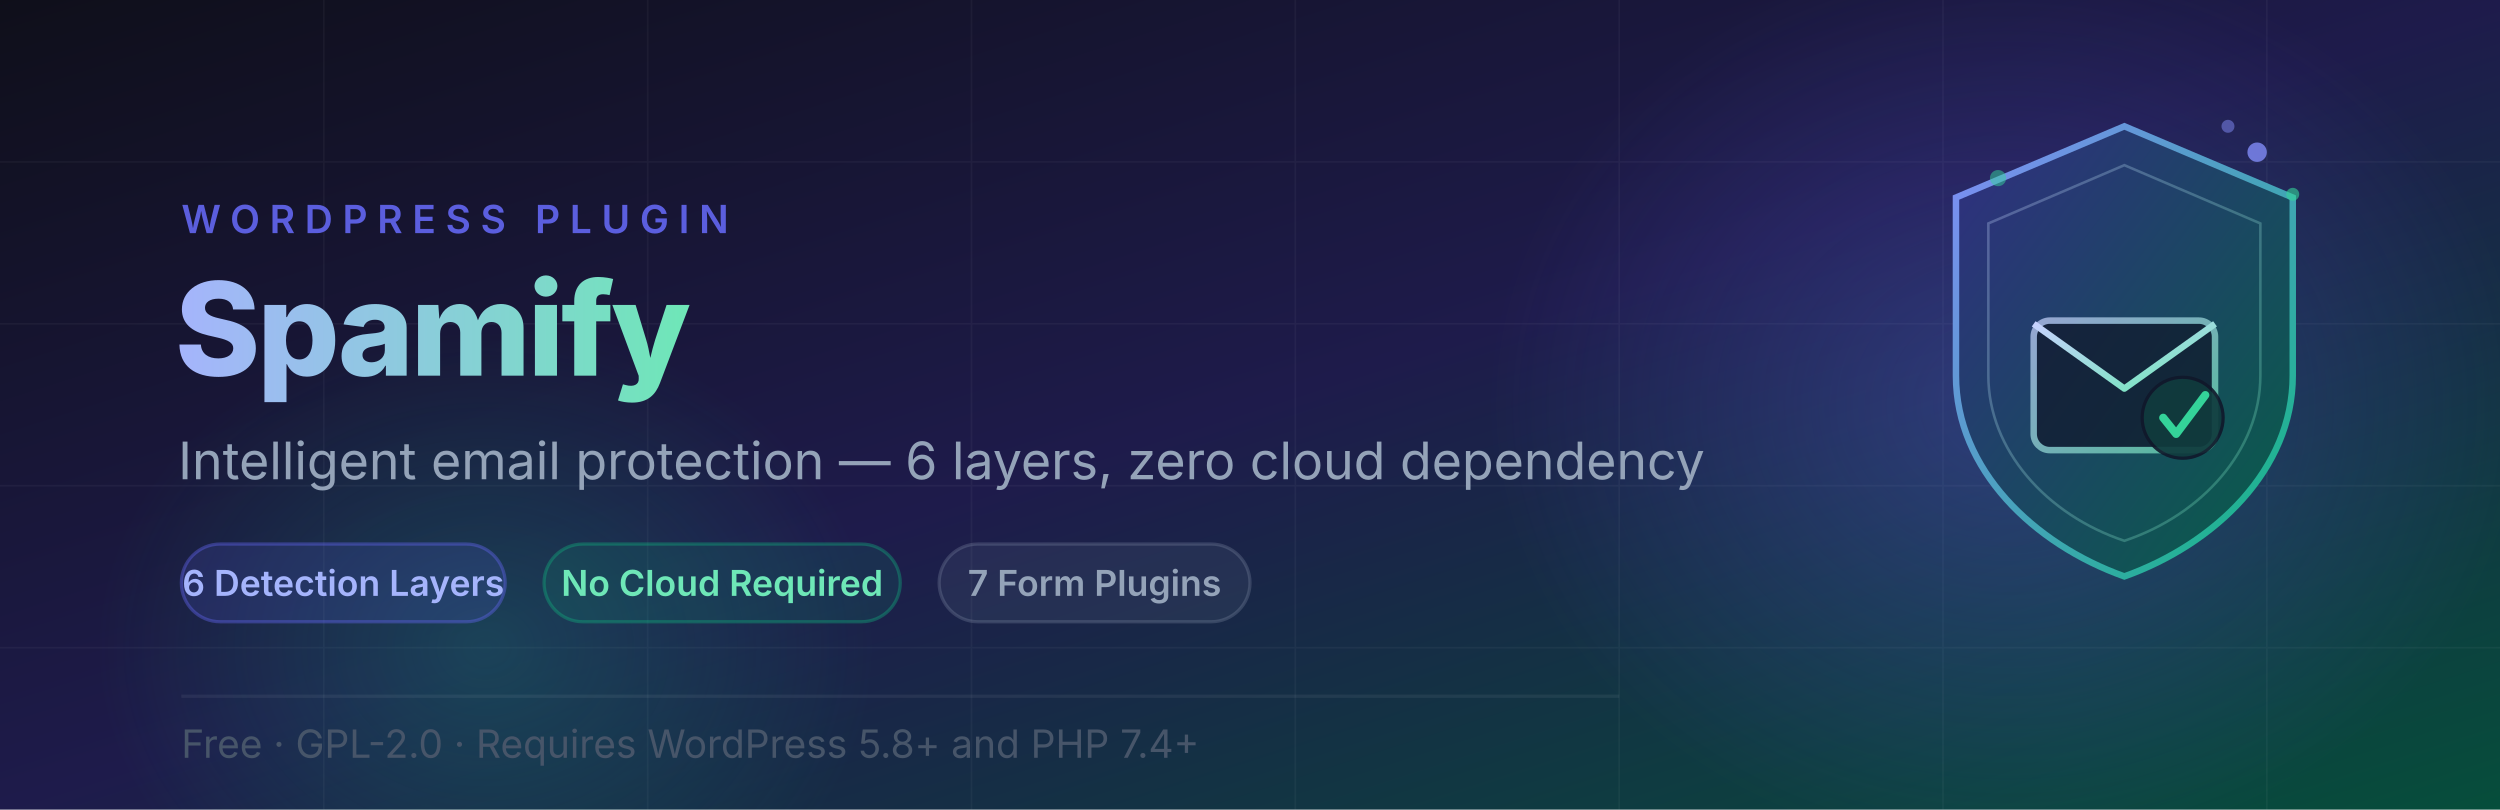
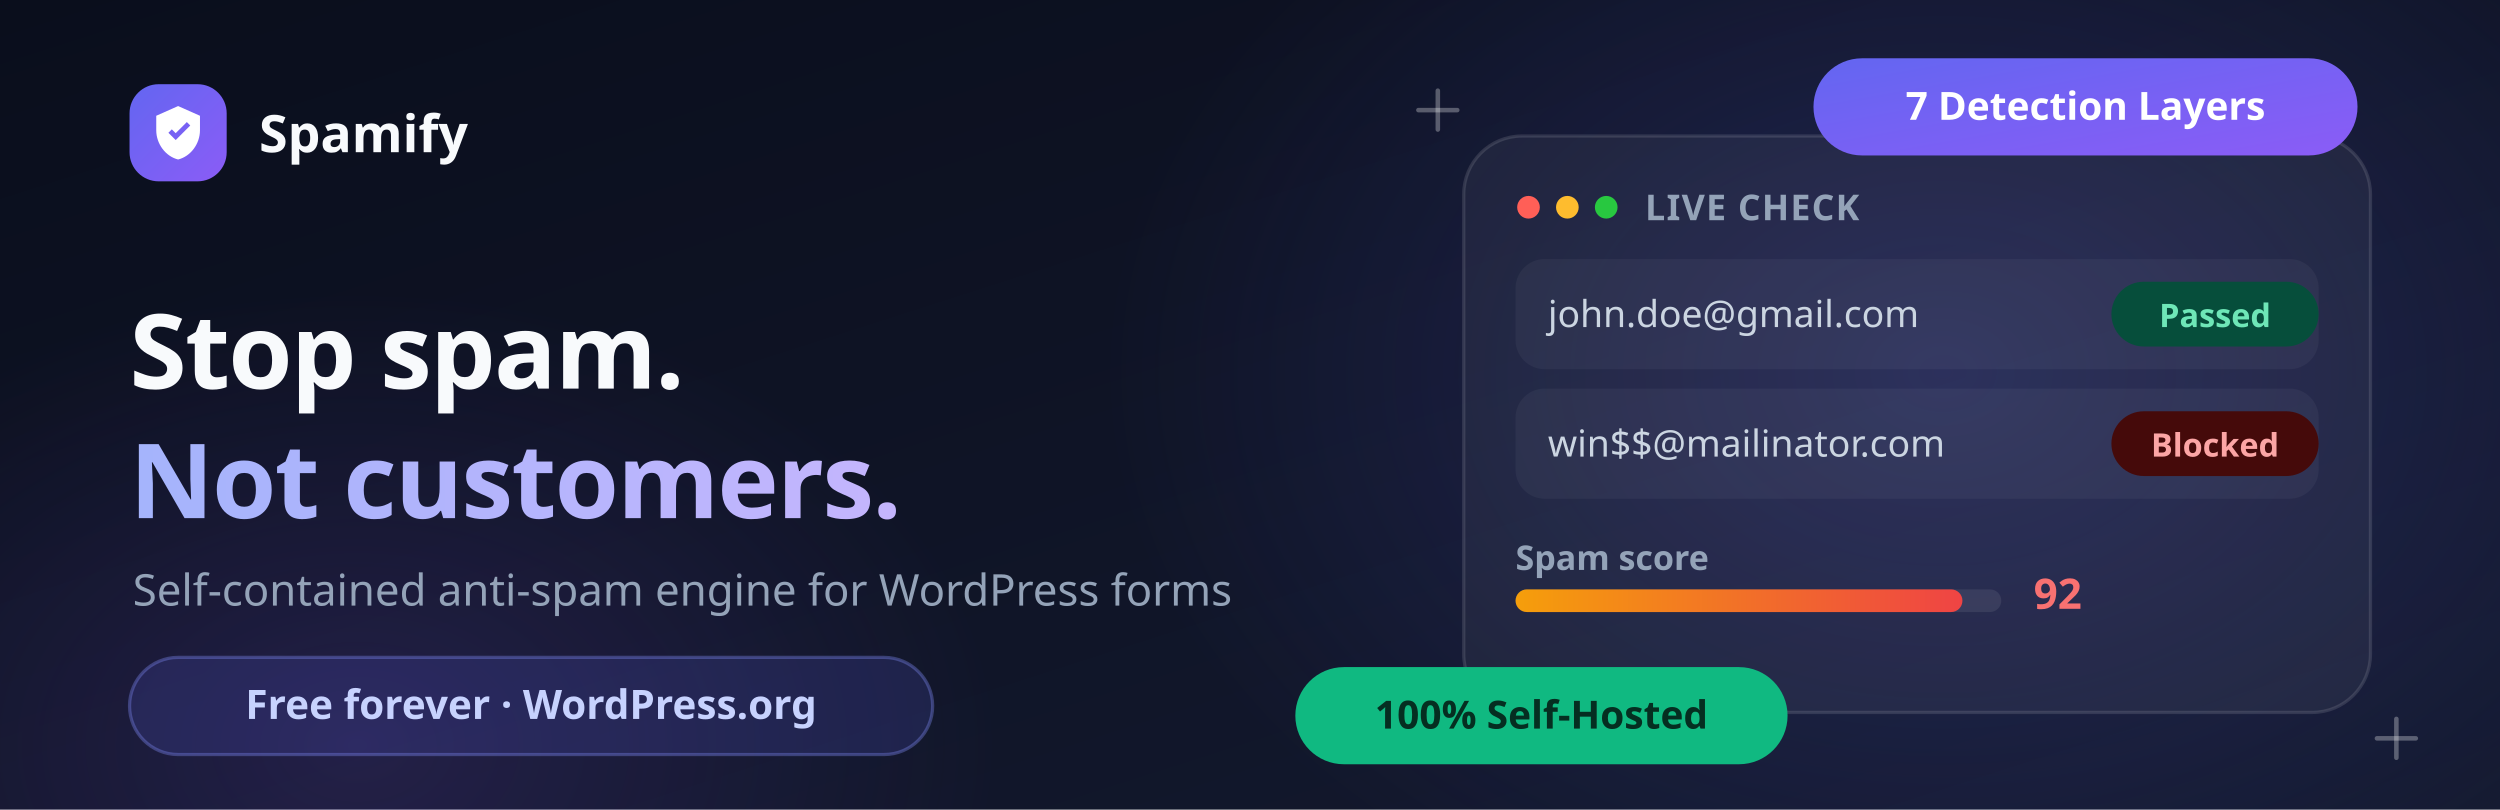
<svg xmlns="http://www.w3.org/2000/svg" width="772" height="250" viewBox="0 0 772 250">
  <defs>
-     <linearGradient id="bg" x1="0%" y1="0%" x2="100%" y2="100%">
-       <stop offset="0%" stop-color="#0f0f1a" />
-       <stop offset="50%" stop-color="#1e1b4b" />
-       <stop offset="100%" stop-color="#064e3b" />
+     <linearGradient id="bgGrad" x1="0%" y1="0%" x2="100%" y2="100%">
+       <stop offset="0%" stop-color="#0a0e1c" />
+       <stop offset="100%" stop-color="#141a30" />
    </linearGradient>
-     <linearGradient id="sh" x1="0%" y1="0%" x2="100%" y2="100%">
-       <stop offset="0%" stop-color="#312e81" />
-       <stop offset="100%" stop-color="#065f46" />
+     <linearGradient id="brandGrad" x1="0%" y1="0%" x2="100%" y2="100%">
+       <stop offset="0%" stop-color="#6366f1" />
+       <stop offset="100%" stop-color="#8b5cf6" />
    </linearGradient>
-     <linearGradient id="st" x1="0%" y1="0%" x2="100%" y2="100%">
-       <stop offset="0%" stop-color="#818cf8" />
-       <stop offset="100%" stop-color="#10b981" />
+     <linearGradient id="textGrad" x1="0%" y1="0%" x2="100%" y2="0%">
+       <stop offset="0%" stop-color="#a5b4fc" />
+       <stop offset="100%" stop-color="#c4b5fd" />
    </linearGradient>
-     <linearGradient id="en" x1="0%" y1="0%" x2="100%" y2="100%">
-       <stop offset="0%" stop-color="#c7d2fe" />
-       <stop offset="100%" stop-color="#6ee7b7" />
+     <linearGradient id="barGrad" x1="0%" y1="0%" x2="100%" y2="0%">
+       <stop offset="0%" stop-color="#f59e0b" />
+       <stop offset="100%" stop-color="#ef4444" />
    </linearGradient>
-     <linearGradient id="title" x1="0%" y1="0%" x2="100%" y2="0%">
-       <stop offset="0%" stop-color="#a5b4fc" />
-       <stop offset="100%" stop-color="#6ee7b7" />
-     </linearGradient>
-     <radialGradient id="glow1" cx="50%" cy="50%" r="50%">
-       <stop offset="0%" stop-color="#6366f1" stop-opacity="0.3" />
+     <radialGradient id="glowA" cx="50%" cy="50%" r="50%">
+       <stop offset="0%" stop-color="#6366f1" stop-opacity="0.22" />
      <stop offset="100%" stop-color="#6366f1" stop-opacity="0" />
    </radialGradient>
-     <radialGradient id="glow2" cx="50%" cy="50%" r="50%">
-       <stop offset="0%" stop-color="#10b981" stop-opacity="0.25" />
-       <stop offset="100%" stop-color="#10b981" stop-opacity="0" />
+     <radialGradient id="glowB" cx="50%" cy="50%" r="50%">
+       <stop offset="0%" stop-color="#8b5cf6" stop-opacity="0.16" />
+       <stop offset="100%" stop-color="#8b5cf6" stop-opacity="0" />
    </radialGradient>
  </defs>
-   <rect width="772" height="250" fill="url(#bg)" />
-   <g opacity="0.04" stroke="#ffffff" stroke-width="0.5">
-     <line x1="0" y1="50" x2="772" y2="50" />
-     <line x1="0" y1="100" x2="772" y2="100" />
-     <line x1="0" y1="150" x2="772" y2="150" />
-     <line x1="0" y1="200" x2="772" y2="200" />
-     <line x1="100" y1="0" x2="100" y2="250" />
-     <line x1="200" y1="0" x2="200" y2="250" />
-     <line x1="300" y1="0" x2="300" y2="250" />
-     <line x1="400" y1="0" x2="400" y2="250" />
-     <line x1="500" y1="0" x2="500" y2="250" />
-     <line x1="600" y1="0" x2="600" y2="250" />
-     <line x1="700" y1="0" x2="700" y2="250" />
+   <rect width="772" height="250" fill="url(#bgGrad)" />
+   <ellipse cx="600" cy="115" rx="260" ry="190" fill="url(#glowA)" />
+   <ellipse cx="110" cy="230" rx="200" ry="140" fill="url(#glowB)" />
+   <rect x="40" y="26" width="30" height="30" rx="9" fill="url(#brandGrad)" />
+   <g transform="translate(46,32) scale(0.75)" fill="#ffffff">
+     <path d="M12 1L3 5v6c0 5.55 3.84 10.74 9 12 5.16-1.26 9-6.45 9-12V5l-9-4zm-1 14l-3-3 1.41-1.41L11 12.17l4.59-4.58L17 9l-6 6z" />
  </g>
-   <ellipse cx="620" cy="125" rx="160" ry="140" fill="url(#glow1)" />
-   <ellipse cx="150" cy="200" rx="120" ry="100" fill="url(#glow2)" />
-   <g transform="translate(560, 25)">
-     <path d="M96 14 L148 36 L148 91 C148 120 124 143 96 153 C68 143 44 120 44 91 L44 36 Z" fill="url(#sh)" stroke="url(#st)" stroke-width="2" />
-     <path d="M96 26 L138 44 L138 91 C138 114 120 134 96 142 C72 134 54 114 54 91 L54 44 Z" fill="none" stroke="url(#en)" stroke-width="0.8" opacity="0.3" />
-     <rect x="68" y="74" width="56" height="40" rx="5" fill="#0f172a" opacity="0.7" stroke="url(#en)" stroke-width="2" />
-     <polyline points="68,75 96,95 124,75" fill="none" stroke="url(#en)" stroke-width="2" stroke-linejoin="round" />
-     <circle cx="114" cy="104" r="13" fill="#0f172a" opacity="0.9" />
-     <circle cx="114" cy="104" r="12" fill="#10b981" opacity="0.2" />
-     <polyline points="108,104 112,109 121,97" fill="none" stroke="#34d399" stroke-width="2.5" stroke-linecap="round" stroke-linejoin="round" />
-     <circle cx="137" cy="22" r="3" fill="#818cf8" opacity="0.8" />
-     <circle cx="148" cy="35" r="2" fill="#34d399" opacity="0.6" />
-     <circle cx="128" cy="14" r="2" fill="#818cf8" opacity="0.5" />
-     <circle cx="57" cy="30" r="2.5" fill="#34d399" opacity="0.5" />
+   <text x="80" y="47" font-family="Segoe UI, sans-serif" font-size="16" font-weight="700" fill="#f8fafc">Spamify</text>
+   <text x="40" y="120" font-family="Segoe UI, sans-serif" font-size="32" font-weight="800" letter-spacing="-0.5" fill="#f8fafc">Stop spam.</text>
+   <text x="40" y="160" font-family="Segoe UI, sans-serif" font-size="32" font-weight="800" letter-spacing="-0.5" fill="url(#textGrad)">Not customers.</text>
+   <text x="41" y="187" font-family="Segoe UI, sans-serif" font-size="13.5" fill="#94a3b8">Self-contained anti-spam engine for WordPress forms</text>
+   <rect x="40" y="203" width="248" height="30" rx="15" fill="rgba(99,102,241,0.16)" stroke="rgba(129,140,248,0.35)" stroke-width="1" />
+   <text x="164" y="222" text-anchor="middle" font-family="Segoe UI, sans-serif" font-size="12.5" font-weight="700" fill="#c7d2fe">Free forever · WordPress.org</text>
+   <g stroke="rgba(255,255,255,0.30)" stroke-width="1.4" stroke-linecap="round">
+     <line x1="438" y1="34" x2="450" y2="34" />
+     <line x1="444" y1="28" x2="444" y2="40" />
+     <line x1="734" y1="228" x2="746" y2="228" />
+     <line x1="740" y1="222" x2="740" y2="234" />
  </g>
-   <text x="56" y="72" font-family="-apple-system, BlinkMacSystemFont, 'Segoe UI', sans-serif" font-size="12" font-weight="600" letter-spacing="3" fill="#6366f1" opacity="0.9">WORDPRESS PLUGIN</text>
-   <text x="54" y="116" font-family="-apple-system, BlinkMacSystemFont, 'Segoe UI', sans-serif" font-size="40" font-weight="800" fill="url(#title)" letter-spacing="-1">Spamify</text>
-   <text x="55" y="148" font-family="-apple-system, BlinkMacSystemFont, 'Segoe UI', sans-serif" font-size="16" font-weight="400" fill="#94a3b8">Intelligent email protection — 6 layers, zero cloud dependency</text>
-   <g transform="translate(56, 168)">
-     <rect width="100" height="24" rx="12" fill="rgba(99,102,241,0.15)" stroke="rgba(99,102,241,0.4)" stroke-width="1" />
-     <text x="50" y="16" text-anchor="middle" font-family="-apple-system, sans-serif" font-size="11" font-weight="600" fill="#a5b4fc">6 Detection Layers</text>
-   </g>
-   <g transform="translate(168, 168)">
-     <rect width="110" height="24" rx="12" fill="rgba(16,185,129,0.12)" stroke="rgba(16,185,129,0.35)" stroke-width="1" />
-     <text x="55" y="16" text-anchor="middle" font-family="-apple-system, sans-serif" font-size="11" font-weight="600" fill="#6ee7b7">No Cloud Required</text>
-   </g>
-   <g transform="translate(290, 168)">
-     <rect width="96" height="24" rx="12" fill="rgba(148,163,184,0.1)" stroke="rgba(148,163,184,0.25)" stroke-width="1" />
-     <text x="48" y="16" text-anchor="middle" font-family="-apple-system, sans-serif" font-size="11" font-weight="600" fill="#94a3b8">7 Form Plugins</text>
-   </g>
-   <line x1="56" y1="215" x2="500" y2="215" stroke="rgba(255,255,255,0.06)" stroke-width="1" />
-   <text x="56" y="234" font-family="-apple-system, sans-serif" font-size="12" fill="#475569">Free · GPL-2.0 · Requires WordPress 5.8+ and PHP 7.4+</text>
+   <rect x="452" y="42" width="280" height="178" rx="18" fill="rgba(255,255,255,0.05)" stroke="rgba(255,255,255,0.12)" stroke-width="1" />
+   <circle cx="472" cy="64" r="3.5" fill="#ff5f57" />
+   <circle cx="484" cy="64" r="3.5" fill="#febc2e" />
+   <circle cx="496" cy="64" r="3.5" fill="#28c840" />
+   <text x="508" y="68" font-family="Segoe UI, sans-serif" font-size="11" font-weight="700" letter-spacing="0.4" fill="#94a3b8">LIVE CHECK</text>
+   <rect x="468" y="80" width="248" height="34" rx="9" fill="rgba(255,255,255,0.045)" />
+   <text x="478" y="101" font-family="Consolas, Segoe UI, sans-serif" font-size="11.5" fill="#cbd5e1">john.doe@gmail.com</text>
+   <rect x="652" y="87" width="64" height="20" rx="10" fill="#064e3b" />
+   <text x="684" y="101" text-anchor="middle" font-family="Segoe UI, sans-serif" font-size="10" font-weight="800" fill="#6ee7b7">Passed</text>
+   <rect x="468" y="120" width="248" height="34" rx="9" fill="rgba(255,255,255,0.045)" />
+   <text x="478" y="141" font-family="Consolas, Segoe UI, sans-serif" font-size="11.5" fill="#cbd5e1">win$$@mailinator.com</text>
+   <rect x="652" y="127" width="64" height="20" rx="10" fill="#450a0a" />
+   <text x="684" y="141" text-anchor="middle" font-family="Segoe UI, sans-serif" font-size="10" font-weight="800" fill="#fca5a5">Blocked</text>
+   <text x="468" y="176" font-family="Segoe UI, sans-serif" font-size="10.5" font-weight="600" fill="#94a3b8">Spam score</text>
+   <rect x="468" y="182" width="150" height="7" rx="3.5" fill="rgba(255,255,255,0.08)" />
+   <rect x="468" y="182" width="138" height="7" rx="3.5" fill="url(#barGrad)" />
+   <text x="628" y="188" font-family="Segoe UI, sans-serif" font-size="13" font-weight="800" fill="#f87171">92</text>
+   <rect x="560" y="18" width="168" height="30" rx="15" fill="url(#brandGrad)" />
+   <text x="644" y="37" text-anchor="middle" font-family="Segoe UI, sans-serif" font-size="12" font-weight="800" fill="#ffffff">7 Detection Layers</text>
+   <rect x="400" y="206" width="152" height="30" rx="15" fill="#10b981" />
+   <text x="476" y="225" text-anchor="middle" font-family="Segoe UI, sans-serif" font-size="12" font-weight="800" fill="#052e21">100% Self-Hosted</text>
</svg>
